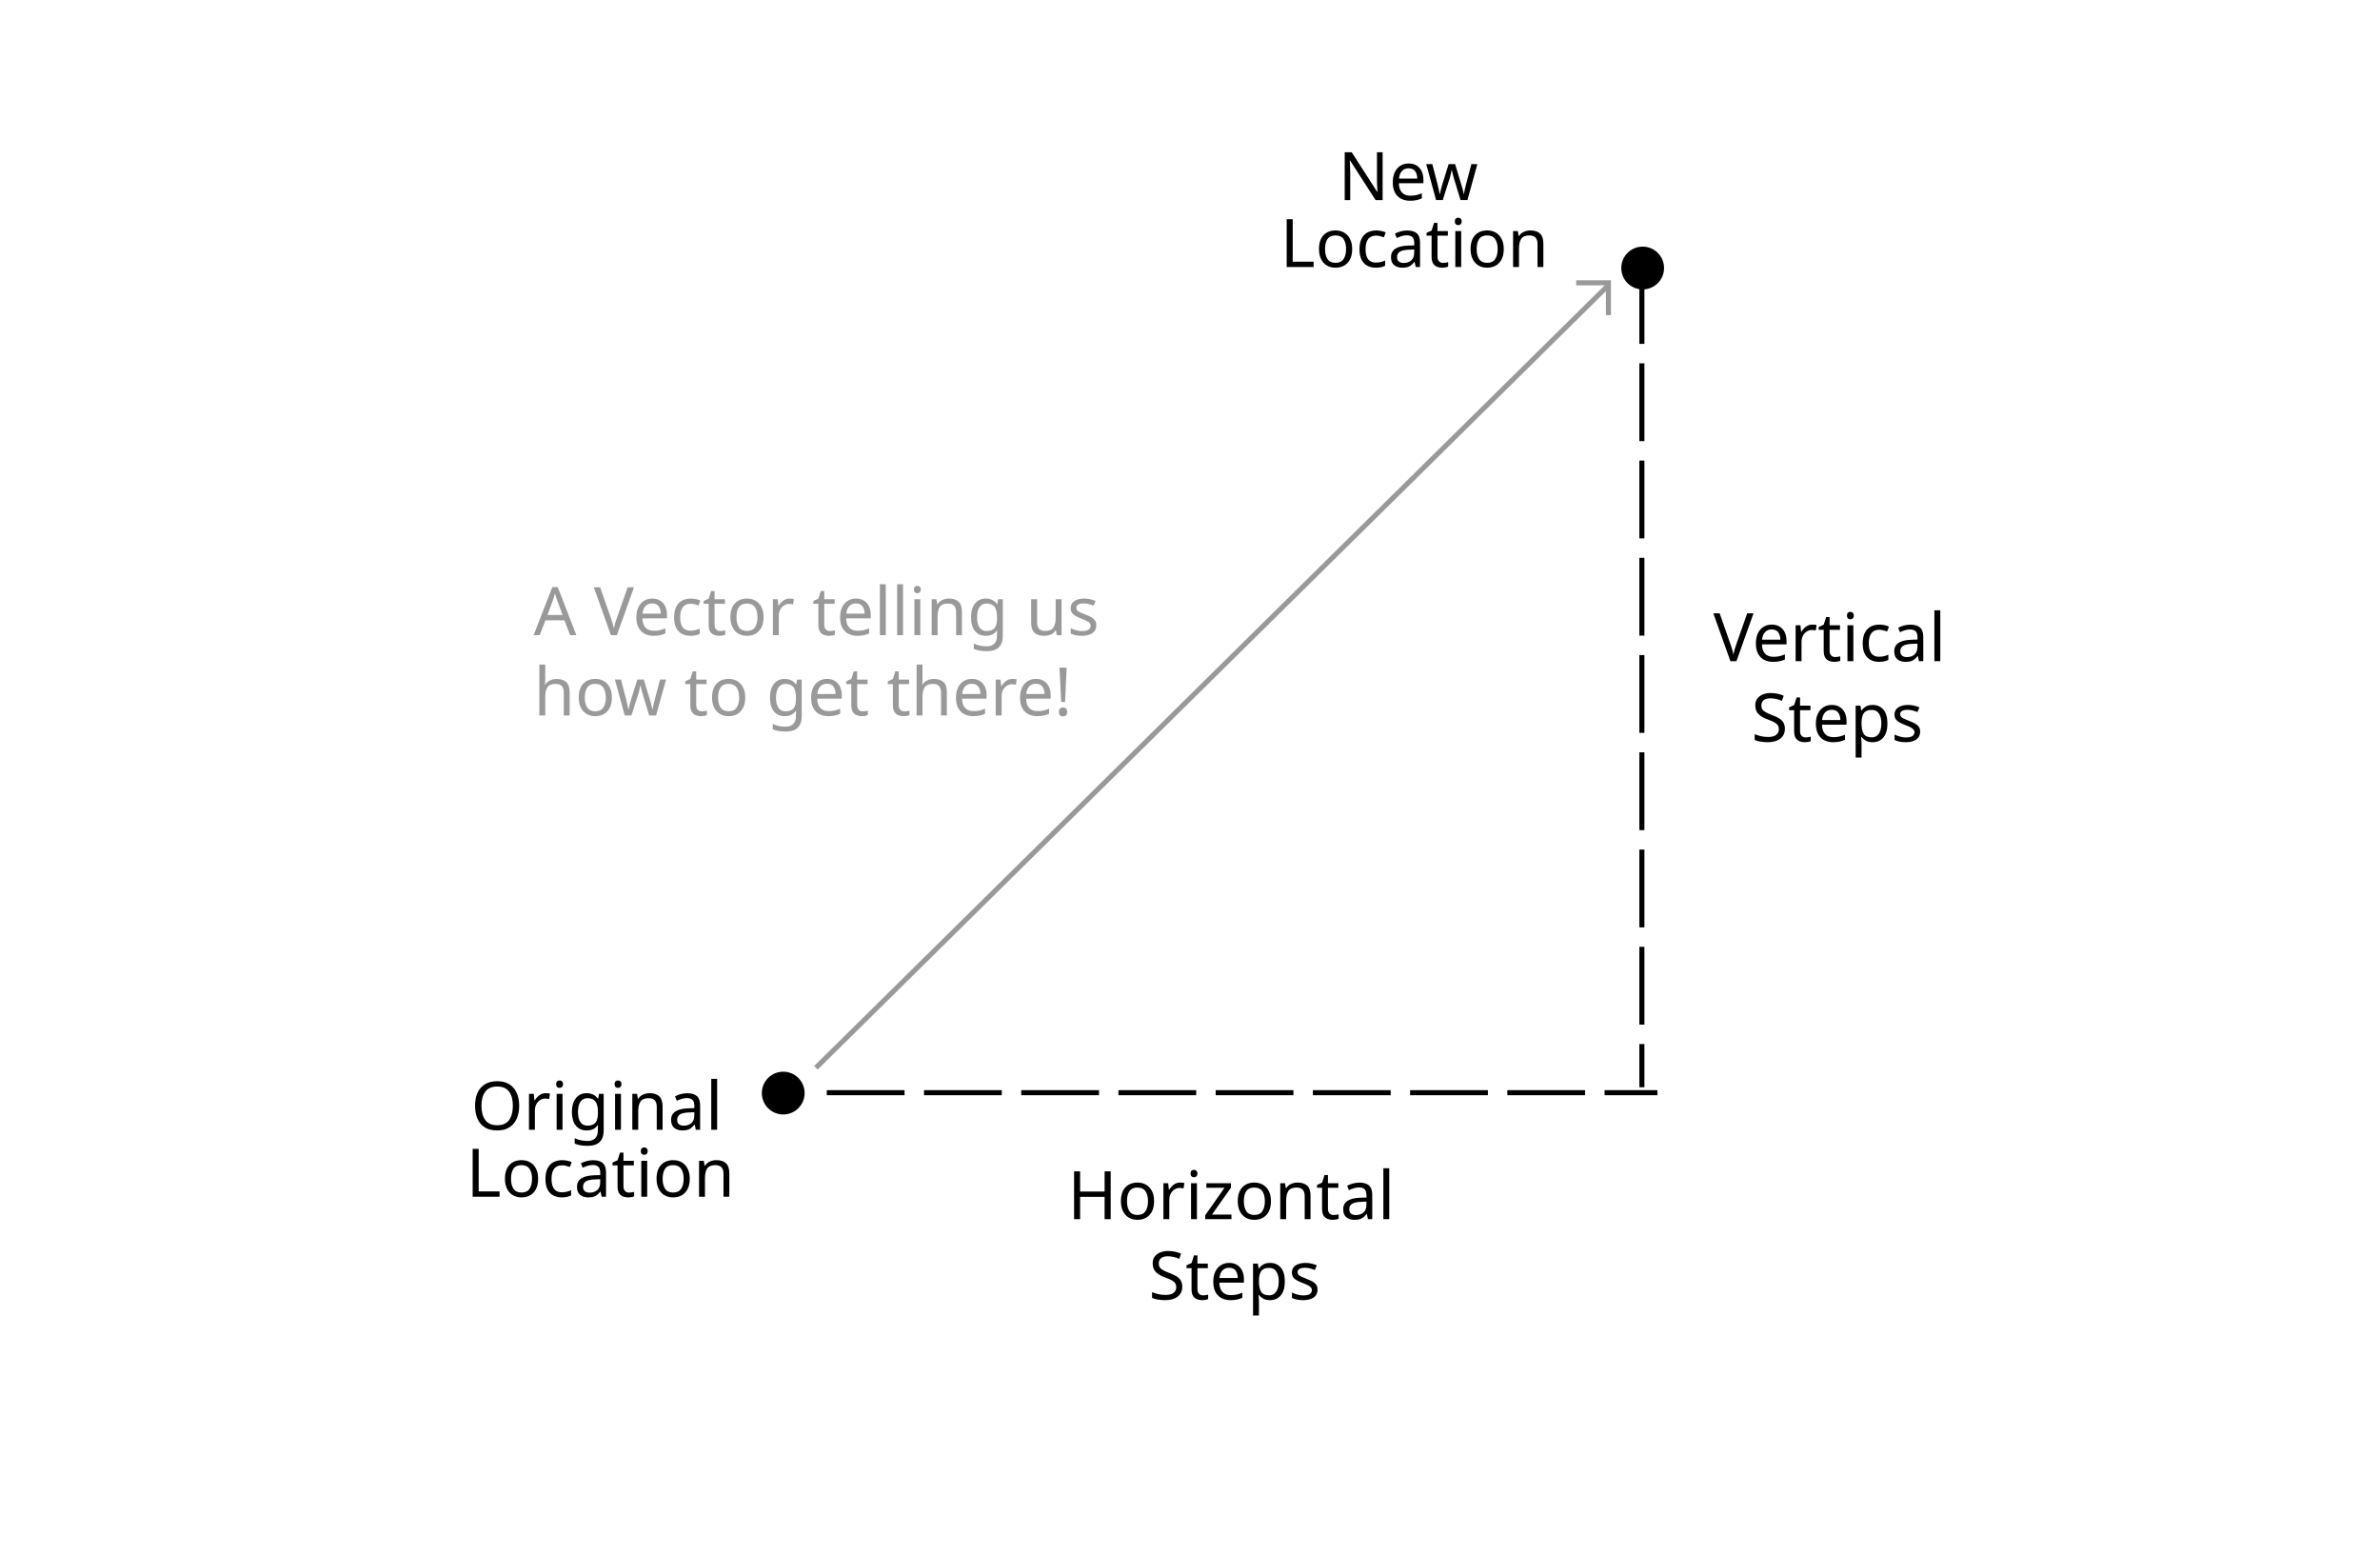
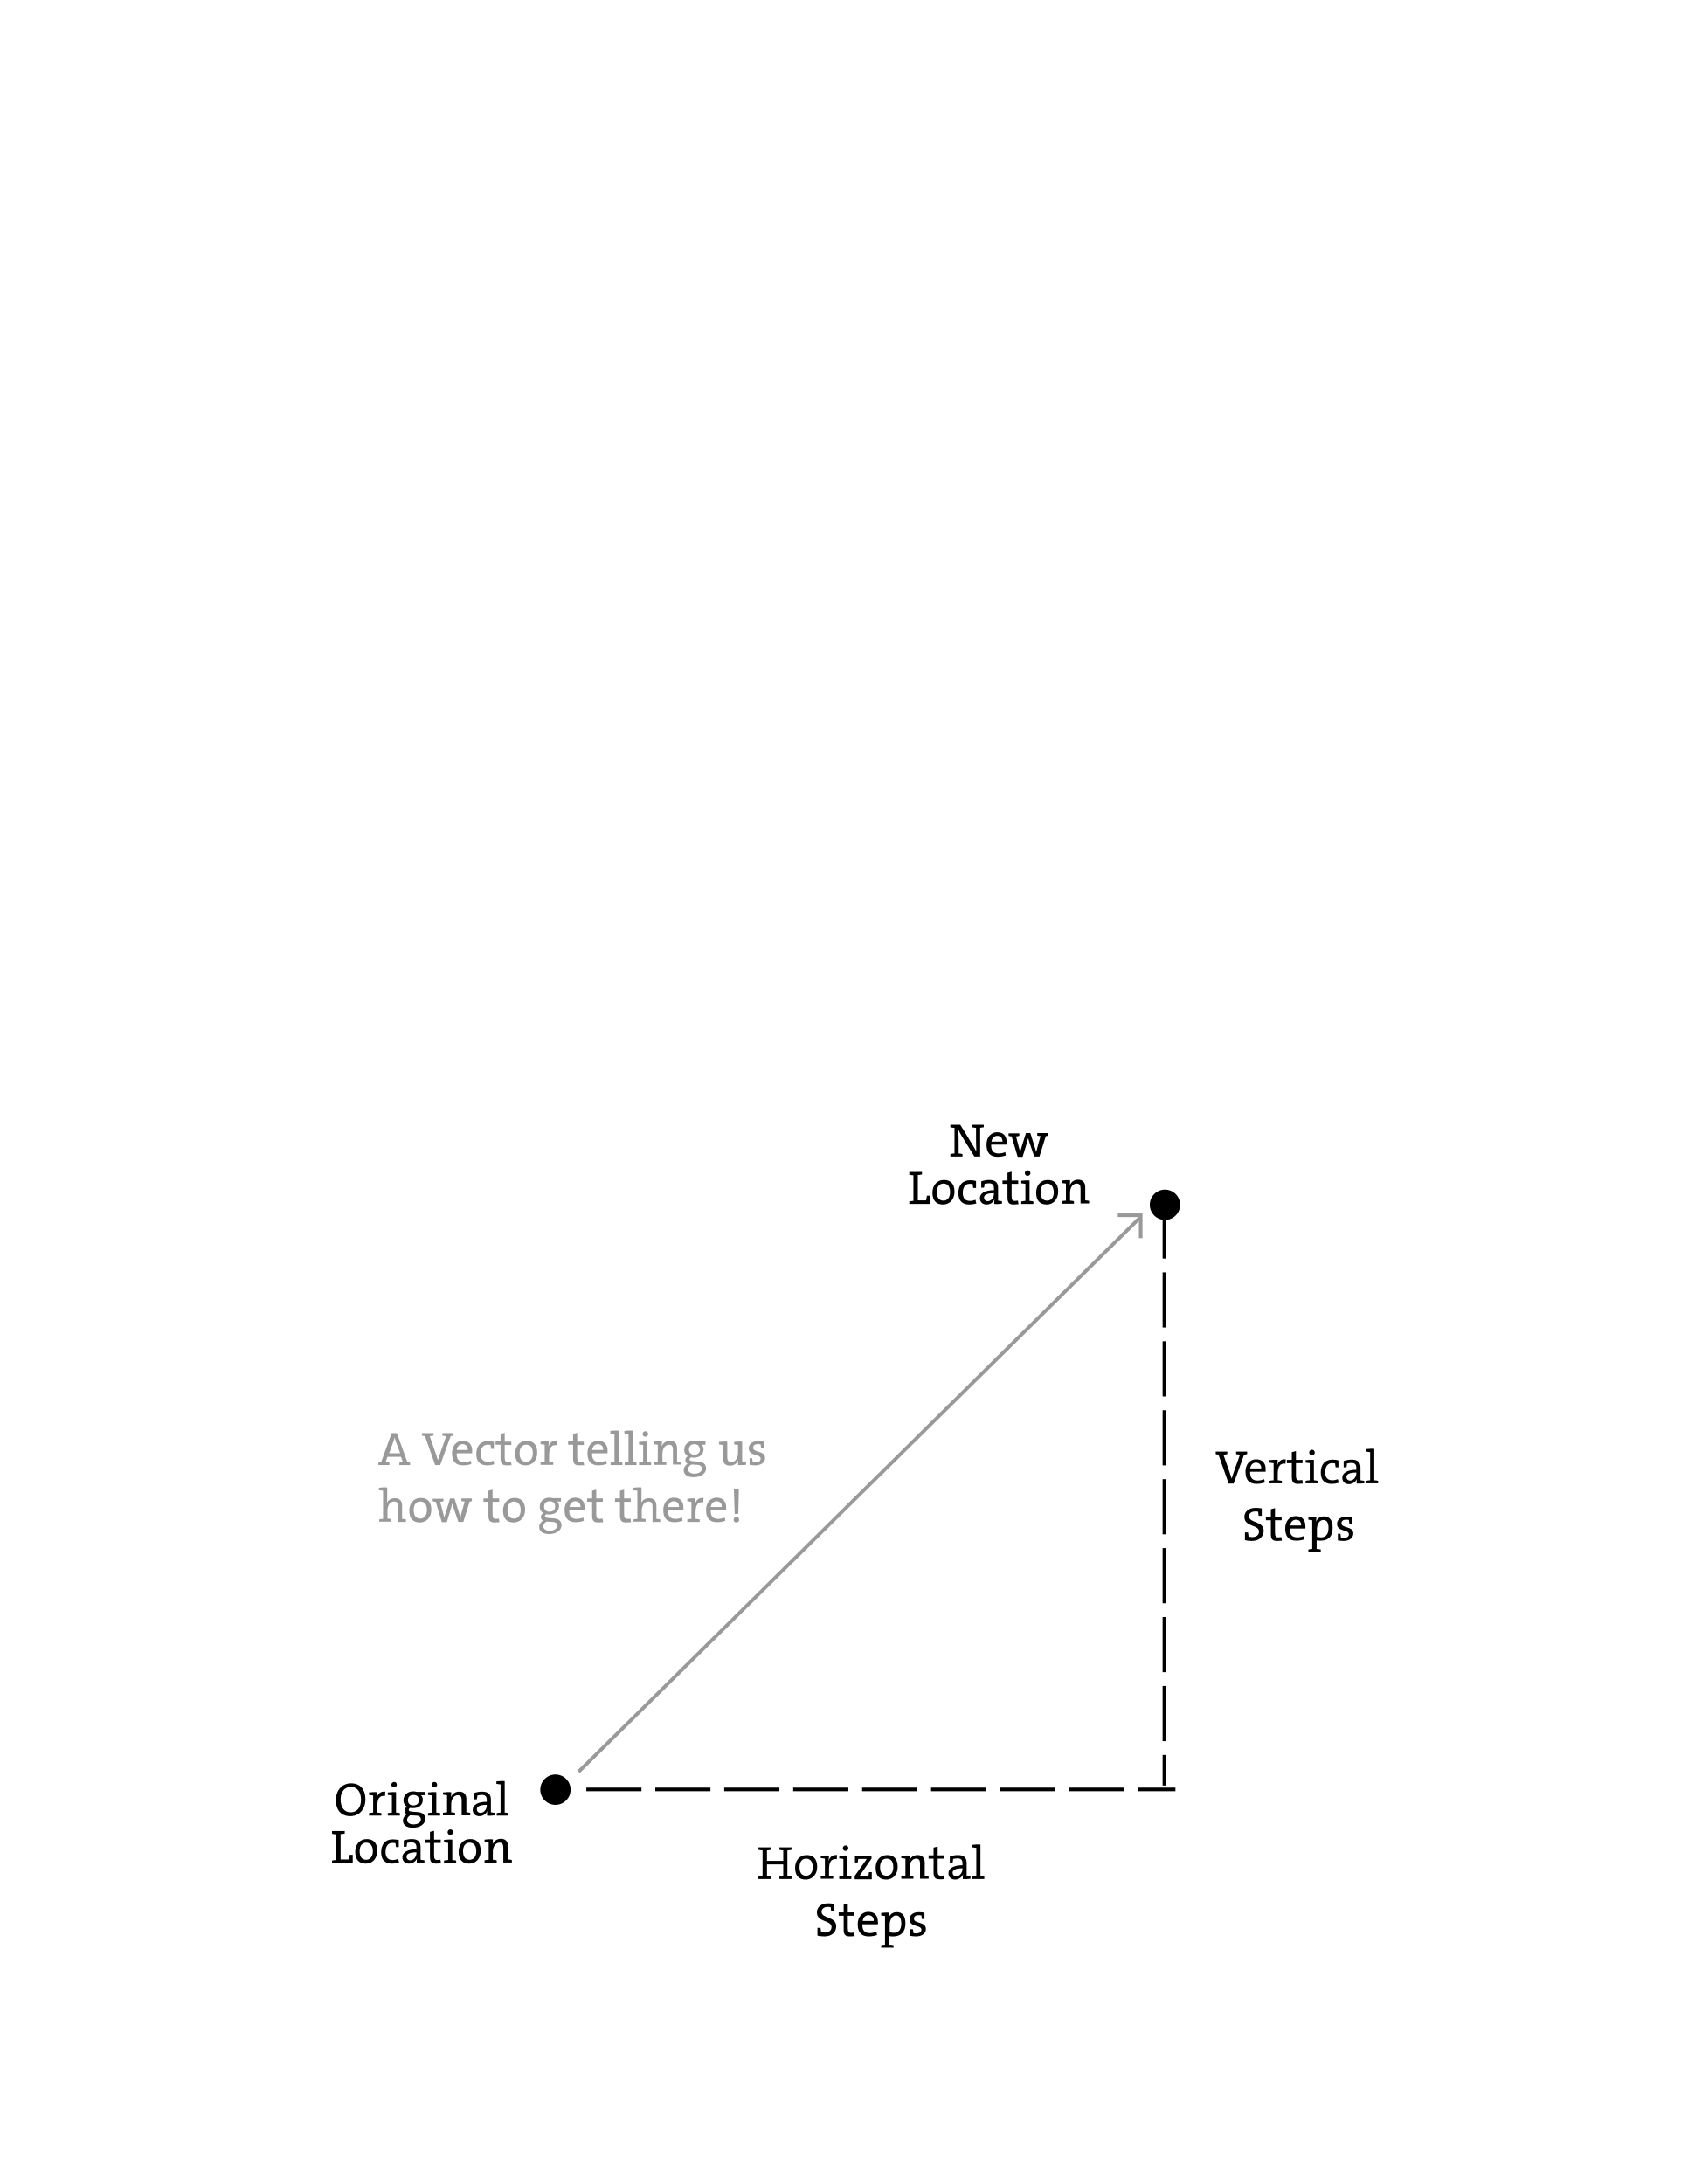
- <svg xmlns="http://www.w3.org/2000/svg" version="1.1" id="Layer_1" x="0px" y="0px" viewBox="0 172 612 400" enable-background="new 0 172 612 400" xml:space="preserve">
-   <circle cx="201.4" cy="453" r="5.5" />
-   <line fill="none" stroke="#999999" stroke-width="1.3" x1="209.8" y1="446.5" x2="413.3" y2="245.6" />
-   <text transform="matrix(1 0 0 1 344.1113 223.4336)" font-family="'ArialMT'" font-size="17.212">New</text>
-   <text transform="matrix(1 0 0 1 329.1934 240.646)" font-family="'ArialMT'" font-size="17.212">Location</text>
-   <text transform="matrix(1 0 0 1 121.1143 462.4336)" font-family="'ArialMT'" font-size="17.212">Original</text>
-   <text transform="matrix(1 0 0 1 119.8711 479.6465)" font-family="'ArialMT'" font-size="17.212">Location</text>
-   <text transform="matrix(1 0 0 1 137.2222 335.2783)" fill="#999999" font-family="'ArialMT'" font-size="17.212">A Vector telling us</text>
-   <text transform="matrix(1 0 0 1 137.2222 355.9336)" fill="#999999" font-family="'ArialMT'" font-size="17.212">how to get there!</text>
-   <line fill="none" stroke="#000000" stroke-width="1.3" stroke-dasharray="20,5" x1="212.6" y1="452.9" x2="426.2" y2="452.9" />
-   <line fill="none" stroke="#000000" stroke-width="1.3" stroke-dasharray="20,5" x1="422.2" y1="240.4" x2="422.2" y2="451.5" />
-   <circle cx="422.4" cy="240.9" r="5.5" />
-   <text transform="matrix(1 0 0 1 440.5742 341.9722)" font-family="'ArialMT'" font-size="17.212">Vertical</text>
-   <text transform="matrix(1 0 0 1 450.3272 362.627)" font-family="'ArialMT'" font-size="17.212">Steps</text>
-   <text transform="matrix(1 0 0 1 274.5254 485.4102)" font-family="'ArialMT'" font-size="17.212">Horizontal</text>
-   <text transform="matrix(1 0 0 1 295.3716 506.0645)" font-family="'ArialMT'" font-size="17.212">Steps</text>
-   <polyline fill="none" stroke="#999999" stroke-width="1.3" points="405.3,244.7 413.6,244.7 413.6,253 " />
+ <svg xmlns="http://www.w3.org/2000/svg" version="1.1" id="Layer_1" x="0px" y="0px" viewBox="0 0 612 792" enable-background="new 0 0 612 792" xml:space="preserve">
+   <circle cx="201.4" cy="649" r="5.5" />
+   <line fill="none" stroke="#999999" stroke-width="1.3" x1="209.8" y1="642.5" x2="413.3" y2="441.6" />
+   <g enable-background="new    ">
+     <path d="M355.4,409v10.4h-2.1l-4.5-7.3c-0.5-0.8-1-1.7-1.3-2.5c0.1,2,0.1,5,0.1,8.7c0.5,0,1,0.1,1.4,0.2v0.9h-4.4v-0.9   c0.4-0.1,1-0.2,1.5-0.2V409c-0.5,0-1-0.1-1.5-0.2v-0.9h3.6l4.4,7.2c0.5,0.8,1,1.7,1.4,2.5c-0.1-2-0.1-5-0.1-8.6   c-0.5,0-0.9-0.1-1.3-0.2v-0.9h4.1v0.9C356.3,408.8,355.8,408.9,355.4,409z" />
+     <path d="M365,415.1h-5.6c-0.1,2.2,0.8,3.2,2.7,3.2c0.8,0,1.7-0.2,2.4-0.5l0.2,1.2c-0.9,0.3-1.9,0.5-3,0.5c-2.6,0-4-1.4-4-4.4   c0-2.5,1.4-4.5,3.9-4.5c2.4,0,3.4,1.6,3.4,3.5C365.1,414.4,365,414.8,365,415.1z M361.6,411.9c-1.1,0-1.9,0.8-2.1,2.1h4   C363.5,412.7,362.8,411.9,361.6,411.9z" />
+     <path d="M379.2,412l-2.3,7.4H375l-1.7-5c-0.2-0.5-0.3-1.1-0.5-1.7h0c-0.2,0.8-0.4,1.4-0.6,2.2l-1.4,4.6H369l-2.2-7.4   c-0.4,0-0.8-0.1-1.1-0.2v-0.9h3.9v0.9c-0.4,0.1-0.8,0.2-1.2,0.2l1,3.8c0.2,0.7,0.4,1.4,0.5,1.9h0c0.2-0.7,0.4-1.4,0.6-2.1l1.5-4.8   h1.6l1.5,4.8c0.3,1,0.5,1.5,0.6,2.1h0c0.2-0.6,0.3-1.1,0.5-1.9l1.1-3.9c-0.4,0-0.8-0.1-1.2-0.2v-0.9h3.8v0.9   C379.9,411.9,379.5,412,379.2,412z" />
+   </g>
+   <g enable-background="new    ">
+     <path d="M329.7,436.6v-0.9c0.4-0.1,1-0.2,1.5-0.2v-9.3c-0.5,0-1-0.1-1.5-0.2V425h4.6v0.9c-0.4,0.1-1,0.2-1.5,0.2v9.2h3   c0.1-0.5,0.2-1.1,0.3-1.7h1.1v3H329.7z" />
+     <path d="M341.9,436.8c-2.3,0-3.8-1.3-3.8-4.3c0-2.6,1.6-4.6,4.2-4.6c2.2,0,3.8,1.2,3.8,4.3C346.1,434.8,344.5,436.8,341.9,436.8z    M342.1,429.2c-1.3,0-2.4,0.9-2.4,3.1c0,2,0.8,3.1,2.4,3.1c1.3,0,2.4-1,2.4-3.1C344.5,430.4,343.7,429.2,342.1,429.2z" />
+     <path d="M351.4,436.8c-2.1,0-3.9-1-3.9-4.1c0-2.8,1.4-4.7,4.3-4.7c0.7,0,1.5,0.1,2.1,0.3v2.5h-1c-0.1-0.5-0.2-1-0.2-1.4   c-0.3-0.1-0.7-0.1-1.2-0.1c-1.5,0-2.4,1.3-2.4,3.2c0,1.7,0.6,3,2.6,3c0.7,0,1.5-0.2,2-0.4l0.3,1.3   C353.4,436.6,352.4,436.8,351.4,436.8z" />
+     <path d="M360.5,436.6c0-0.6,0-1.2,0.1-1.7h0c-0.4,1.1-1.5,1.9-2.9,1.9s-2.4-0.9-2.4-2.3c0-1.8,1.9-2.9,5.1-2.9V431   c0-1.2-0.4-1.9-1.8-1.9c-0.5,0-1.1,0.1-1.6,0.2c0,0.4-0.1,0.9-0.2,1.4h-1v-2.3c0.9-0.3,1.9-0.5,2.9-0.5c2.5,0,3.2,1.2,3.2,2.9v4.6   c0.4,0.1,1,0.1,1.4,0.2v0.9C362.6,436.6,361.4,436.7,360.5,436.6z M360.4,432.7c-2.7,0-3.6,0.7-3.6,1.6c0,0.7,0.5,1.3,1.3,1.3   c1.4,0,2.3-1.4,2.3-2.7V432.7z" />
+     <path d="M367.6,436.8c-1.8,0-2.3-0.7-2.3-2.6v-4.9h-1.8v-1.2h1.8v-2.8l1.5-0.4v3.2h2.4v1.2h-2.4v4.4c0,1.4,0.3,1.8,1.2,1.8   c0.4,0,0.8-0.1,1.1-0.1l0.2,1.3C368.8,436.7,368.1,436.8,367.6,436.8z" />
+     <path d="M370.3,436.6v-0.9c0.4-0.1,1-0.2,1.5-0.2v-6.2c-0.4-0.1-1-0.1-1.5-0.2v-0.9c0.9-0.1,2-0.2,3-0.1v7.4c0.5,0,1,0.1,1.4,0.2   v0.9H370.3z M372.6,426.4c-0.6,0-1-0.4-1-1c0-0.6,0.5-1,1-1c0.6,0,1,0.4,1,1C373.7,425.9,373.2,426.4,372.6,426.4z" />
+     <path d="M379.5,436.8c-2.3,0-3.8-1.3-3.8-4.3c0-2.6,1.6-4.6,4.2-4.6c2.2,0,3.8,1.2,3.8,4.3C383.6,434.8,382.1,436.8,379.5,436.8z    M379.7,429.2c-1.3,0-2.4,0.9-2.4,3.1c0,2,0.8,3.1,2.4,3.1c1.3,0,2.4-1,2.4-3.1C382,430.4,381.2,429.2,379.7,429.2z" />
+     <path d="M391.8,436.6v-5.5c0-1.2-0.3-1.9-1.4-1.9c-1.4,0-2.4,1.4-2.4,3.3v2.9c0.5,0,1,0.1,1.4,0.2v0.9h-4.4v-0.9   c0.4-0.1,1-0.2,1.5-0.2v-6.2c-0.4-0.1-1-0.1-1.5-0.2v-0.9c0.9-0.1,2-0.2,3-0.1c0,0.5,0,1.3-0.1,1.8h0c0.5-1.2,1.6-2,3-2   c1.9,0,2.6,1.2,2.6,2.7v4.8c0.5,0,1,0.1,1.4,0.2v0.9H391.8z" />
+   </g>
+   <g enable-background="new    ">
+     <path d="M127,658.6c-3.4,0-5.2-2.3-5.2-5.8c0-3.9,2.5-6.1,5.5-6.1c3.4,0,5.2,2.3,5.2,5.8C132.5,656.4,130,658.6,127,658.6z    M127.2,648c-2.1,0-3.7,1.6-3.7,4.5c0,2.8,1.2,4.7,3.7,4.7c2.1,0,3.7-1.6,3.7-4.5C130.9,649.9,129.6,648,127.2,648z" />
+     <path d="M139.6,651.3c-2-0.3-2.8,1-2.8,3.7v2.3c0.5,0,1,0.1,1.5,0.2v0.9h-4.5v-0.9c0.4-0.1,1-0.2,1.5-0.2v-6.2   c-0.4-0.1-1-0.1-1.5-0.2V650c0.9-0.1,2-0.2,3-0.1c0,0.5-0.1,1.3-0.2,2h0c0.4-1.2,1.2-2.4,3.1-2.2L139.6,651.3z" />
+     <path d="M140.6,658.4v-0.9c0.4-0.1,1-0.2,1.5-0.2v-6.2c-0.4-0.1-1-0.1-1.5-0.2V650c0.9-0.1,2-0.2,3-0.1v7.4c0.5,0,1,0.1,1.4,0.2   v0.9H140.6z M142.9,648.2c-0.6,0-1-0.4-1-1c0-0.6,0.5-1,1-1c0.6,0,1,0.4,1,1C143.9,647.7,143.4,648.2,142.9,648.2z" />
+     <path d="M149.7,662.8c-2.2,0-3.6-0.9-3.6-2.6c0-1,0.7-1.8,1.4-2.3c-0.5-0.2-0.8-0.7-0.8-1.3c0-0.6,0.4-1.2,0.9-1.4   c-0.8-0.5-1.3-1.2-1.3-2.4c0-1.7,1.3-3.2,3.6-3.2c0.5,0,0.8,0.1,1.2,0.2h2.9v1.2h-1.4c0.4,0.3,0.7,0.9,0.7,1.6   c0,1.8-1.2,3.1-3.6,3.1c-0.3,0-0.6,0-0.9-0.1c-0.4,0.2-0.6,0.4-0.6,0.7c0,0.5,0.4,0.6,1.5,0.7l1.6,0.1c1.8,0.1,2.9,0.9,2.9,2.5   C154.2,661.4,152.4,662.8,149.7,662.8z M150.9,658.4l-1.7-0.1c-0.2,0-0.4,0-0.5,0c-0.7,0.5-1.1,1-1.1,1.7c0,1,1,1.6,2.3,1.6   c1.7,0,2.7-0.8,2.7-1.8C152.6,659,152.1,658.4,150.9,658.4z M149.9,650.9c-1.3,0-2,0.8-2,1.9c0,1.2,0.7,1.9,2,1.9   c1.2,0,2-0.7,2-1.9C151.9,651.6,151.2,650.9,149.9,650.9z" />
+     <path d="M155.2,658.4v-0.9c0.4-0.1,1-0.2,1.5-0.2v-6.2c-0.4-0.1-1-0.1-1.5-0.2V650c0.9-0.1,2-0.2,3-0.1v7.4c0.5,0,1,0.1,1.4,0.2   v0.9H155.2z M157.5,648.2c-0.6,0-1-0.4-1-1c0-0.6,0.5-1,1-1c0.6,0,1,0.4,1,1C158.5,647.7,158.1,648.2,157.5,648.2z" />
+     <path d="M167.4,658.4v-5.5c0-1.2-0.3-1.9-1.4-1.9c-1.4,0-2.4,1.4-2.4,3.3v2.9c0.5,0,1,0.1,1.4,0.2v0.9h-4.4v-0.9   c0.4-0.1,1-0.2,1.5-0.2v-6.2c-0.4-0.1-1-0.1-1.5-0.2V650c0.9-0.1,2-0.2,3-0.1c0,0.5,0,1.3-0.1,1.8h0c0.5-1.2,1.6-2,3-2   c1.9,0,2.6,1.2,2.6,2.7v4.8c0.5,0,1,0.1,1.4,0.2v0.9H167.4z" />
+     <path d="M176.6,658.4c0-0.6,0-1.2,0.1-1.7h0c-0.4,1-1.5,1.9-2.9,1.9c-1.4,0-2.4-0.9-2.4-2.3c0-1.8,1.9-2.9,5.1-2.9v-0.6   c0-1.2-0.4-1.9-1.8-1.9c-0.5,0-1.1,0.1-1.6,0.2c0,0.4-0.1,0.9-0.2,1.4h-1v-2.3c0.9-0.3,1.9-0.5,2.9-0.5c2.5,0,3.2,1.2,3.2,2.9v4.6   c0.4,0.1,1,0.1,1.4,0.2v0.9C178.7,658.4,177.5,658.5,176.6,658.4z M176.5,654.5c-2.7,0-3.6,0.7-3.6,1.6c0,0.7,0.5,1.3,1.3,1.3   c1.4,0,2.3-1.4,2.3-2.7V654.5z" />
+     <path d="M180.1,658.4v-0.9c0.4-0.1,0.9-0.2,1.4-0.2v-10.2c-0.4-0.1-1-0.1-1.5-0.2V646c0.9-0.1,2-0.2,3-0.1v11.4   c0.5,0,1,0.1,1.4,0.2v0.9H180.1z" />
+   </g>
+   <g enable-background="new    ">
+     <path d="M120.4,675.6v-0.9c0.4-0.1,1-0.2,1.5-0.2v-9.3c-0.5,0-1-0.1-1.5-0.2V664h4.6v0.9c-0.4,0.1-1,0.2-1.5,0.2v9.2h3   c0.1-0.5,0.2-1.1,0.3-1.7h1.1v3H120.4z" />
+     <path d="M132.6,675.8c-2.3,0-3.8-1.3-3.8-4.3c0-2.6,1.6-4.6,4.2-4.6c2.2,0,3.8,1.2,3.8,4.3C136.8,673.8,135.2,675.8,132.6,675.8z    M132.8,668.2c-1.3,0-2.4,0.9-2.4,3.1c0,2,0.8,3.1,2.4,3.1c1.3,0,2.4-1,2.4-3.1C135.2,669.4,134.3,668.2,132.8,668.2z" />
+     <path d="M142.1,675.8c-2.1,0-3.9-1-3.9-4.1c0-2.8,1.4-4.7,4.3-4.7c0.7,0,1.5,0.1,2.1,0.3v2.5h-1c-0.1-0.5-0.2-1-0.2-1.4   c-0.3-0.1-0.7-0.1-1.2-0.1c-1.5,0-2.4,1.3-2.4,3.2c0,1.7,0.6,3,2.6,3c0.7,0,1.5-0.2,2-0.4l0.3,1.3   C144,675.6,143.1,675.8,142.1,675.8z" />
+     <path d="M151.1,675.6c0-0.6,0-1.2,0.1-1.7h0c-0.4,1-1.5,1.9-2.9,1.9c-1.4,0-2.4-0.9-2.4-2.3c0-1.8,1.9-2.9,5.1-2.9V670   c0-1.2-0.4-1.9-1.8-1.9c-0.5,0-1.1,0.1-1.6,0.2c0,0.4-0.1,0.9-0.2,1.4h-1v-2.3c0.9-0.3,1.9-0.5,2.9-0.5c2.5,0,3.2,1.2,3.2,2.9v4.6   c0.4,0.1,1,0.1,1.4,0.2v0.9C153.2,675.6,152.1,675.7,151.1,675.6z M151,671.7c-2.7,0-3.6,0.7-3.6,1.6c0,0.7,0.5,1.3,1.3,1.3   c1.4,0,2.3-1.4,2.3-2.7V671.7z" />
+     <path d="M158.2,675.8c-1.8,0-2.3-0.7-2.3-2.6v-4.9h-1.8v-1.2h1.8v-2.8l1.5-0.4v3.2h2.4v1.2h-2.4v4.4c0,1.4,0.3,1.8,1.2,1.8   c0.4,0,0.8-0.1,1.1-0.1l0.2,1.3C159.5,675.7,158.8,675.8,158.2,675.8z" />
+     <path d="M161,675.6v-0.9c0.4-0.1,1-0.2,1.5-0.2v-6.2c-0.4-0.1-1-0.1-1.5-0.2v-0.9c0.9-0.1,2-0.2,3-0.1v7.4c0.5,0,1,0.1,1.4,0.2v0.9   H161z M163.3,665.4c-0.6,0-1-0.4-1-1c0-0.6,0.5-1,1-1c0.6,0,1,0.4,1,1C164.3,664.9,163.9,665.4,163.3,665.4z" />
+     <path d="M170.1,675.8c-2.3,0-3.8-1.3-3.8-4.3c0-2.6,1.6-4.6,4.2-4.6c2.2,0,3.8,1.2,3.8,4.3C174.3,673.8,172.7,675.8,170.1,675.8z    M170.3,668.2c-1.3,0-2.4,0.9-2.4,3.1c0,2,0.8,3.1,2.4,3.1c1.3,0,2.4-1,2.4-3.1C172.7,669.4,171.9,668.2,170.3,668.2z" />
+     <path d="M182.5,675.6v-5.5c0-1.2-0.3-1.9-1.4-1.9c-1.4,0-2.4,1.4-2.4,3.3v2.9c0.5,0,1,0.1,1.4,0.2v0.9h-4.4v-0.9   c0.4-0.1,1-0.2,1.5-0.2v-6.2c-0.4-0.1-1-0.1-1.5-0.2v-0.9c0.9-0.1,2-0.2,3-0.1c0,0.5,0,1.3-0.1,1.8h0c0.5-1.2,1.6-2,3-2   c1.9,0,2.6,1.2,2.6,2.7v4.8c0.5,0,1,0.1,1.4,0.2v0.9H182.5z" />
+   </g>
+   <g enable-background="new    ">
+     <path fill="#999999" d="M144.8,531.3v-0.9c0.4-0.1,0.9-0.2,1.3-0.2l-0.7-1.9h-4.9l-0.7,1.9c0.4,0,0.9,0.1,1.4,0.2v0.9h-4v-0.9   c0.3-0.1,0.7-0.2,1-0.2l3.8-10.5h1.9l3.8,10.5c0.3,0,0.7,0.1,1,0.2v0.9H144.8z M143.6,522.9c-0.2-0.6-0.4-1.1-0.5-1.7h0   c-0.1,0.6-0.3,1.1-0.5,1.7l-1.5,4.1h4L143.6,522.9z" />
+     <path fill="#999999" d="M163.4,520.8l-3.8,10.5h-1.8l-3.7-10.5c-0.3,0-0.8-0.1-1.1-0.2v-0.9h4.2v0.9c-0.4,0.1-0.9,0.2-1.4,0.2   l2.2,6.3c0.2,0.7,0.5,1.6,0.8,2.4h0c0.2-0.8,0.5-1.6,0.8-2.5l2.2-6.2c-0.5,0-0.9-0.1-1.4-0.2v-0.9h4v0.9   C164.1,520.7,163.7,520.8,163.4,520.8z" />
+     <path fill="#999999" d="M171.2,527h-5.6c-0.1,2.2,0.8,3.2,2.7,3.2c0.8,0,1.7-0.2,2.4-0.5l0.2,1.2c-0.9,0.3-1.9,0.5-3,0.5   c-2.6,0-4-1.4-4-4.4c0-2.5,1.4-4.5,3.9-4.5c2.4,0,3.4,1.6,3.4,3.5C171.2,526.3,171.2,526.6,171.2,527z M167.7,523.7   c-1.1,0-1.9,0.8-2.1,2.1h4C169.7,524.6,168.9,523.7,167.7,523.7z" />
+     <path fill="#999999" d="M176.6,531.4c-2.1,0-3.9-1-3.9-4.1c0-2.8,1.4-4.7,4.3-4.7c0.7,0,1.5,0.1,2.1,0.3v2.5h-1   c-0.1-0.5-0.2-1-0.2-1.4c-0.3-0.1-0.7-0.1-1.2-0.1c-1.5,0-2.4,1.3-2.4,3.2c0,1.7,0.6,3,2.6,3c0.7,0,1.5-0.2,2-0.4l0.3,1.3   C178.6,531.2,177.6,531.4,176.6,531.4z" />
+     <path fill="#999999" d="M183.8,531.4c-1.8,0-2.3-0.7-2.3-2.6v-4.9h-1.8v-1.2h1.8V520l1.5-0.4v3.2h2.4v1.2H183v4.4   c0,1.4,0.3,1.8,1.2,1.8c0.4,0,0.8-0.1,1.1-0.1l0.2,1.3C185,531.3,184.3,531.4,183.8,531.4z" />
+     <path fill="#999999" d="M190.6,531.4c-2.3,0-3.8-1.3-3.8-4.3c0-2.6,1.6-4.6,4.2-4.6c2.2,0,3.8,1.2,3.8,4.3   C194.8,529.4,193.2,531.4,190.6,531.4z M190.8,523.9c-1.3,0-2.4,0.9-2.4,3.1c0,2,0.8,3.1,2.4,3.1c1.3,0,2.4-1,2.4-3.1   C193.2,525,192.4,523.9,190.8,523.9z" />
+     <path fill="#999999" d="M201.9,524.1c-2-0.3-2.8,1-2.8,3.7v2.3c0.5,0,1.1,0.1,1.5,0.2v0.9H196v-0.9c0.4-0.1,1-0.2,1.5-0.2v-6.2   c-0.4-0.1-1-0.1-1.5-0.2v-0.9c0.9-0.1,2-0.2,3-0.1c0,0.5-0.1,1.3-0.2,2h0c0.4-1.2,1.2-2.4,3.1-2.2L201.9,524.1z" />
+     <path fill="#999999" d="M210.1,531.4c-1.8,0-2.3-0.7-2.3-2.6v-4.9H206v-1.2h1.8V520l1.5-0.4v3.2h2.4v1.2h-2.4v4.4   c0,1.4,0.3,1.8,1.2,1.8c0.4,0,0.8-0.1,1.1-0.1l0.2,1.3C211.3,531.3,210.6,531.4,210.1,531.4z" />
+     <path fill="#999999" d="M220.3,527h-5.6c-0.1,2.2,0.8,3.2,2.7,3.2c0.8,0,1.7-0.2,2.4-0.5l0.2,1.2c-0.9,0.3-1.9,0.5-3,0.5   c-2.6,0-4-1.4-4-4.4c0-2.5,1.4-4.5,3.9-4.5c2.4,0,3.4,1.6,3.4,3.5C220.3,526.3,220.3,526.6,220.3,527z M216.8,523.7   c-1.1,0-1.9,0.8-2.1,2.1h4C218.8,524.6,218,523.7,216.8,523.7z" />
+     <path fill="#999999" d="M221.4,531.3v-0.9c0.4-0.1,0.9-0.2,1.4-0.2v-10.2c-0.4-0.1-1-0.1-1.5-0.2v-0.9c0.9-0.1,2-0.2,3-0.1v11.4   c0.5,0,1,0.1,1.4,0.2v0.9H221.4z" />
+     <path fill="#999999" d="M226.5,531.3v-0.9c0.4-0.1,0.9-0.2,1.4-0.2v-10.2c-0.4-0.1-1-0.1-1.5-0.2v-0.9c0.9-0.1,2-0.2,3-0.1v11.4   c0.5,0,1,0.1,1.4,0.2v0.9H226.5z" />
+     <path fill="#999999" d="M231.7,531.3v-0.9c0.4-0.1,1-0.2,1.5-0.2v-6.2c-0.4-0.1-1-0.1-1.5-0.2v-0.9c0.9-0.1,2-0.2,3-0.1v7.4   c0.5,0,1,0.1,1.4,0.2v0.9H231.7z M234,521c-0.6,0-1-0.4-1-1c0-0.6,0.5-1,1-1c0.6,0,1,0.4,1,1C235,520.6,234.6,521,234,521z" />
+     <path fill="#999999" d="M244,531.3v-5.5c0-1.2-0.3-1.9-1.4-1.9c-1.4,0-2.4,1.4-2.4,3.3v2.9c0.5,0,1,0.1,1.4,0.2v0.9H237v-0.9   c0.4-0.1,1-0.2,1.5-0.2v-6.2c-0.4-0.1-1-0.1-1.5-0.2v-0.9c0.9-0.1,2-0.2,3-0.1c0,0.5,0,1.3-0.1,1.8h0c0.5-1.2,1.6-2,3-2   c1.9,0,2.6,1.2,2.6,2.7v4.8c0.5,0,1,0.1,1.4,0.2v0.9H244z" />
+     <path fill="#999999" d="M251.5,535.7c-2.2,0-3.6-0.9-3.6-2.6c0-1,0.7-1.8,1.4-2.3c-0.5-0.2-0.8-0.7-0.8-1.3c0-0.6,0.4-1.2,0.9-1.4   c-0.8-0.5-1.3-1.2-1.3-2.4c0-1.7,1.3-3.2,3.6-3.2c0.5,0,0.8,0.1,1.2,0.2h2.9v1.2h-1.4c0.4,0.3,0.7,0.9,0.7,1.6   c0,1.8-1.2,3.1-3.6,3.1c-0.3,0-0.6,0-0.9-0.1c-0.4,0.2-0.6,0.4-0.6,0.7c0,0.5,0.4,0.6,1.5,0.7l1.6,0.1c1.8,0.1,2.9,0.9,2.9,2.5   C256.1,534.2,254.2,535.7,251.5,535.7z M252.8,531.2l-1.7-0.1c-0.2,0-0.4,0-0.5,0c-0.7,0.5-1.1,1-1.1,1.7c0,1,1,1.6,2.3,1.6   c1.7,0,2.7-0.8,2.7-1.8C254.5,531.8,254,531.3,252.8,531.2z M251.8,523.7c-1.3,0-2,0.8-2,1.9c0,1.2,0.7,1.9,2,1.9   c1.2,0,2-0.7,2-1.9C253.7,524.5,253,523.7,251.8,523.7z" />
+     <path fill="#999999" d="M267.6,531.3c0-0.5,0-1.3,0.1-1.8h0c-0.5,1.2-1.5,2-3,2c-2,0-2.6-1.2-2.6-2.7v-4.8c-0.4-0.1-1-0.1-1.4-0.2   v-0.9c0.8-0.1,2-0.2,3-0.1v5.5c0,1.2,0.3,1.9,1.5,1.9c1.4,0,2.4-1.4,2.4-3.3v-2.9c-0.4-0.1-0.9-0.1-1.4-0.2v-0.9   c0.8-0.1,2-0.2,2.9-0.1v7.3c0.4,0.1,1,0.1,1.4,0.2v0.9C269.7,531.3,268.5,531.3,267.6,531.3z" />
+     <path fill="#999999" d="M273.8,531.4c-0.7,0-1.4-0.1-2-0.2v-2.4h0.9c0.1,0.4,0.2,0.9,0.2,1.4c0.3,0.1,0.7,0.1,1,0.1   c1.2,0,1.9-0.5,1.9-1.3c0-1.9-4.3-0.8-4.3-3.8c0-1.5,1.2-2.6,3.4-2.6c0.6,0,1.3,0.1,2,0.2v2.3h-0.9c-0.1-0.4-0.2-0.9-0.2-1.3   c-0.3-0.1-0.6-0.1-1-0.1c-1.2,0-1.7,0.5-1.7,1.3c0,1.9,4.3,0.9,4.3,3.7C277.5,530.2,276.1,531.4,273.8,531.4z" />
+   </g>
+   <g enable-background="new    ">
+     <path fill="#999999" d="M144.4,551.9v-5.5c0-1.2-0.3-1.9-1.5-1.9c-1.4,0-2.4,1.4-2.4,3.3v2.9c0.5,0,1,0.1,1.4,0.2v0.9h-4.4V551   c0.4-0.1,0.9-0.2,1.4-0.2v-10.2c-0.4-0.1-1-0.1-1.5-0.2v-0.9c0.9-0.1,2-0.2,3-0.1v4.1c0,0.6,0,1.2-0.2,1.7l0,0   c0.5-1.2,1.5-1.9,3-1.9c1.9,0,2.6,1.2,2.6,2.7v4.8c0.5,0,1,0.1,1.4,0.2v0.9H144.4z" />
+     <path fill="#999999" d="M152.2,552.1c-2.3,0-3.8-1.3-3.8-4.3c0-2.6,1.6-4.6,4.2-4.6c2.2,0,3.8,1.2,3.8,4.3   C156.4,550.1,154.8,552.1,152.2,552.1z M152.4,544.5c-1.3,0-2.4,0.9-2.4,3.1c0,2,0.8,3.1,2.4,3.1c1.3,0,2.4-1,2.4-3.1   C154.8,545.7,154,544.5,152.4,544.5z" />
+     <path fill="#999999" d="M170.3,544.5l-2.3,7.4h-1.8l-1.7-5c-0.2-0.5-0.3-1.1-0.5-1.7h0c-0.2,0.8-0.4,1.4-0.6,2.2l-1.4,4.6h-1.8   l-2.2-7.4c-0.4,0-0.8-0.1-1.1-0.2v-0.9h3.9v0.9c-0.4,0.1-0.8,0.2-1.2,0.2l1,3.8c0.2,0.7,0.4,1.4,0.5,1.9h0c0.2-0.7,0.4-1.4,0.6-2.1   l1.5-4.8h1.6l1.5,4.8c0.3,1,0.5,1.5,0.6,2.1h0c0.2-0.6,0.3-1.1,0.5-1.9l1.1-3.9c-0.4,0-0.8-0.1-1.2-0.2v-0.9h3.8v0.9   C171.1,544.4,170.7,544.5,170.3,544.5z" />
+     <path fill="#999999" d="M179.4,552.1c-1.8,0-2.3-0.7-2.3-2.6v-4.9h-1.8v-1.2h1.8v-2.8l1.5-0.4v3.2h2.4v1.2h-2.4v4.4   c0,1.4,0.3,1.8,1.2,1.8c0.4,0,0.8-0.1,1.1-0.1l0.2,1.3C180.6,552,179.9,552.1,179.4,552.1z" />
+     <path fill="#999999" d="M186.2,552.1c-2.3,0-3.8-1.3-3.8-4.3c0-2.6,1.6-4.6,4.2-4.6c2.2,0,3.8,1.2,3.8,4.3   C190.4,550.1,188.8,552.1,186.2,552.1z M186.4,544.5c-1.3,0-2.4,0.9-2.4,3.1c0,2,0.8,3.1,2.4,3.1c1.3,0,2.4-1,2.4-3.1   C188.8,545.7,187.9,544.5,186.4,544.5z" />
+     <path fill="#999999" d="M199.1,556.3c-2.2,0-3.6-0.9-3.6-2.6c0-1,0.7-1.8,1.4-2.3c-0.5-0.2-0.8-0.7-0.8-1.3c0-0.6,0.4-1.2,0.9-1.4   c-0.8-0.5-1.3-1.2-1.3-2.4c0-1.7,1.3-3.2,3.6-3.2c0.5,0,0.8,0.1,1.2,0.2h2.9v1.2h-1.4c0.4,0.3,0.7,0.9,0.7,1.6   c0,1.8-1.2,3.1-3.6,3.1c-0.3,0-0.6,0-0.9-0.1c-0.4,0.2-0.6,0.4-0.6,0.7c0,0.5,0.4,0.6,1.5,0.7l1.6,0.1c1.8,0.1,2.9,0.9,2.9,2.5   C203.6,554.9,201.8,556.3,199.1,556.3z M200.3,551.9l-1.7-0.1c-0.2,0-0.4,0-0.5,0c-0.7,0.5-1.1,1-1.1,1.7c0,1,1,1.6,2.3,1.6   c1.7,0,2.7-0.8,2.7-1.8C202.1,552.5,201.5,551.9,200.3,551.9z M199.3,544.4c-1.3,0-2,0.8-2,1.9c0,1.2,0.7,1.9,2,1.9   c1.2,0,2-0.7,2-1.9C201.3,545.1,200.6,544.4,199.3,544.4z" />
+     <path fill="#999999" d="M212,547.6h-5.6c-0.1,2.2,0.8,3.2,2.7,3.2c0.8,0,1.7-0.2,2.4-0.5l0.2,1.2c-0.9,0.3-1.9,0.5-3,0.5   c-2.6,0-4-1.4-4-4.4c0-2.5,1.4-4.5,3.9-4.5c2.4,0,3.4,1.6,3.4,3.5C212.1,546.9,212.1,547.3,212,547.6z M208.6,544.4   c-1.1,0-1.9,0.8-2.1,2.1h4C210.5,545.2,209.8,544.4,208.6,544.4z" />
+     <path fill="#999999" d="M217,552.1c-1.8,0-2.3-0.7-2.3-2.6v-4.9h-1.8v-1.2h1.8v-2.8l1.5-0.4v3.2h2.4v1.2h-2.4v4.4   c0,1.4,0.3,1.8,1.2,1.8c0.4,0,0.8-0.1,1.1-0.1l0.2,1.3C218.2,552,217.5,552.1,217,552.1z" />
+     <path fill="#999999" d="M227.1,552.1c-1.8,0-2.3-0.7-2.3-2.6v-4.9h-1.8v-1.2h1.8v-2.8l1.5-0.4v3.2h2.4v1.2h-2.4v4.4   c0,1.4,0.3,1.8,1.2,1.8c0.4,0,0.8-0.1,1.1-0.1l0.2,1.3C228.3,552,227.7,552.1,227.1,552.1z" />
+     <path fill="#999999" d="M236.6,551.9v-5.5c0-1.2-0.3-1.9-1.5-1.9c-1.4,0-2.4,1.4-2.4,3.3v2.9c0.5,0,1,0.1,1.4,0.2v0.9h-4.4V551   c0.4-0.1,0.9-0.2,1.4-0.2v-10.2c-0.4-0.1-1-0.1-1.5-0.2v-0.9c0.9-0.1,2-0.2,3-0.1v4.1c0,0.6,0,1.2-0.2,1.7l0,0   c0.5-1.2,1.5-1.9,3-1.9c1.9,0,2.6,1.2,2.6,2.7v4.8c0.5,0,1,0.1,1.4,0.2v0.9H236.6z" />
+     <path fill="#999999" d="M247.8,547.6h-5.6c-0.1,2.2,0.8,3.2,2.7,3.2c0.8,0,1.7-0.2,2.4-0.5l0.2,1.2c-0.9,0.3-1.9,0.5-3,0.5   c-2.6,0-4-1.4-4-4.4c0-2.5,1.4-4.5,3.9-4.5c2.4,0,3.4,1.6,3.4,3.5C247.8,546.9,247.8,547.3,247.8,547.6z M244.3,544.4   c-1.1,0-1.9,0.8-2.1,2.1h4C246.3,545.2,245.5,544.4,244.3,544.4z" />
+     <path fill="#999999" d="M255,544.8c-2-0.3-2.8,1-2.8,3.7v2.3c0.5,0,1.1,0.1,1.5,0.2v0.9h-4.5V551c0.4-0.1,1-0.2,1.5-0.2v-6.2   c-0.4-0.1-1-0.1-1.5-0.2v-0.9c0.9-0.1,2-0.2,3-0.1c0,0.5-0.1,1.3-0.2,2h0c0.4-1.2,1.2-2.4,3.1-2.2L255,544.8z" />
+     <path fill="#999999" d="M263.3,547.6h-5.6c-0.1,2.2,0.8,3.2,2.7,3.2c0.8,0,1.7-0.2,2.4-0.5l0.2,1.2c-0.9,0.3-1.9,0.5-3,0.5   c-2.6,0-4-1.4-4-4.4c0-2.5,1.4-4.5,3.9-4.5c2.4,0,3.4,1.6,3.4,3.5C263.3,546.9,263.3,547.3,263.3,547.6z M259.8,544.4   c-1.1,0-1.9,0.8-2.1,2.1h4C261.8,545.2,261,544.4,259.8,544.4z" />
+     <path fill="#999999" d="M267,552.1c-0.6,0-1-0.4-1-1c0-0.6,0.5-1,1-1c0.6,0,1,0.4,1,1C268.1,551.6,267.6,552.1,267,552.1z    M267.7,549h-1.3l-0.3-9.2h1.8L267.7,549z" />
+   </g>
+   <line fill="none" stroke="#000000" stroke-width="1.3" stroke-dasharray="20,5" x1="212.6" y1="648.9" x2="426.2" y2="648.9" />
+   <line fill="none" stroke="#000000" stroke-width="1.3" stroke-dasharray="20,5" x1="422.2" y1="436.4" x2="422.2" y2="647.5" />
+   <circle cx="422.4" cy="436.9" r="5.5" />
+   <g enable-background="new    ">
+     <path d="M451.1,527.5l-3.8,10.5h-1.8l-3.7-10.5c-0.3,0-0.8-0.1-1-0.2v-0.9h4.2v0.9c-0.4,0.1-0.9,0.2-1.4,0.2l2.2,6.3   c0.2,0.7,0.5,1.6,0.8,2.4h0c0.2-0.8,0.5-1.6,0.8-2.5l2.2-6.2c-0.5,0-0.9-0.1-1.4-0.2v-0.9h4v0.9   C451.8,527.4,451.4,527.5,451.1,527.5z" />
+     <path d="M458.9,533.7h-5.6c-0.1,2.2,0.8,3.2,2.7,3.2c0.8,0,1.7-0.2,2.4-0.5l0.2,1.2c-0.9,0.3-1.9,0.5-3,0.5c-2.6,0-4-1.4-4-4.4   c0-2.5,1.4-4.5,3.9-4.5c2.4,0,3.4,1.6,3.4,3.5C458.9,533,458.9,533.3,458.9,533.7z M455.4,530.4c-1.1,0-1.9,0.8-2.1,2.1h4   C457.4,531.3,456.6,530.4,455.4,530.4z" />
+     <path d="M466.1,530.8c-2-0.3-2.8,1-2.8,3.7v2.3c0.5,0,1,0.1,1.5,0.2v0.9h-4.5V537c0.4-0.1,1-0.2,1.5-0.2v-6.2   c-0.4-0.1-1-0.1-1.5-0.2v-0.9c0.9-0.1,2-0.2,3-0.1c0,0.5-0.1,1.3-0.2,2h0c0.4-1.2,1.2-2.4,3.1-2.2L466.1,530.8z" />
+     <path d="M470.7,538.1c-1.8,0-2.3-0.7-2.3-2.6v-4.9h-1.8v-1.2h1.8v-2.8l1.5-0.4v3.2h2.4v1.2h-2.4v4.4c0,1.4,0.3,1.8,1.2,1.8   c0.4,0,0.8-0.1,1.1-0.1l0.2,1.3C471.9,538,471.2,538.1,470.7,538.1z" />
+     <path d="M473.4,538V537c0.4-0.1,1-0.2,1.5-0.2v-6.2c-0.4-0.1-1-0.1-1.5-0.2v-0.9c0.9-0.1,2-0.2,3-0.1v7.4c0.5,0,1,0.1,1.4,0.2v0.9   H473.4z M475.7,527.7c-0.6,0-1-0.4-1-1c0-0.6,0.5-1,1-1c0.6,0,1,0.4,1,1C476.8,527.3,476.3,527.7,475.7,527.7z" />
+     <path d="M482.8,538.1c-2.1,0-3.9-1-3.9-4.1c0-2.8,1.4-4.7,4.3-4.7c0.7,0,1.5,0.1,2.1,0.3v2.5h-1c-0.1-0.5-0.2-1-0.2-1.4   c-0.3-0.1-0.7-0.1-1.2-0.1c-1.5,0-2.4,1.3-2.4,3.2c0,1.7,0.6,3,2.6,3c0.7,0,1.5-0.2,2-0.4l0.3,1.3   C484.8,537.9,483.9,538.1,482.8,538.1z" />
+     <path d="M491.9,538c0-0.6,0-1.2,0.1-1.7h0c-0.4,1-1.5,1.9-2.9,1.9c-1.4,0-2.4-0.9-2.4-2.3c0-1.8,1.9-2.9,5.1-2.9v-0.6   c0-1.2-0.4-1.9-1.8-1.9c-0.5,0-1.1,0.1-1.6,0.2c0,0.4-0.1,0.9-0.2,1.4h-1v-2.3c0.9-0.3,1.9-0.5,2.9-0.5c2.5,0,3.2,1.2,3.2,2.9v4.6   c0.4,0.1,1,0.1,1.4,0.2v0.9C494,538,492.8,538,491.9,538z M491.8,534c-2.7,0-3.6,0.7-3.6,1.6c0,0.7,0.5,1.3,1.3,1.3   c1.4,0,2.3-1.4,2.3-2.7V534z" />
+     <path d="M495.4,538V537c0.4-0.1,0.9-0.2,1.4-0.2v-10.2c-0.4-0.1-1-0.1-1.5-0.2v-0.9c0.9-0.1,2-0.2,3-0.1v11.4c0.5,0,1,0.1,1.4,0.2   v0.9H495.4z" />
+   </g>
+   <g enable-background="new    ">
+     <path d="M453.9,558.8c-0.9,0-1.8-0.1-2.5-0.3v-2.8h1.1c0.1,0.6,0.2,1.1,0.2,1.5c0.4,0.1,0.8,0.2,1.3,0.2c1.4,0,2.5-0.6,2.5-2   c0-2.6-5.3-1.6-5.3-5.3c0-1.9,1.5-3.3,4.1-3.3c0.8,0,1.5,0.1,2.2,0.2v2.7h-1.1c-0.1-0.5-0.2-1.1-0.2-1.5c-0.3-0.1-0.7-0.1-1-0.1   c-1.5,0-2.3,0.7-2.3,1.8c0,2.5,5.3,1.6,5.3,5.2C458.2,557.3,456.5,558.8,453.9,558.8z" />
+     <path d="M463.1,558.8c-1.8,0-2.3-0.7-2.3-2.6v-4.9h-1.8v-1.2h1.8v-2.8l1.5-0.4v3.2h2.4v1.2h-2.4v4.4c0,1.4,0.3,1.8,1.2,1.8   c0.4,0,0.8-0.1,1.1-0.1l0.2,1.3C464.3,558.7,463.7,558.8,463.1,558.8z" />
+     <path d="M473.3,554.3h-5.6c-0.1,2.2,0.8,3.2,2.7,3.2c0.8,0,1.7-0.2,2.4-0.5l0.2,1.2c-0.9,0.3-1.9,0.5-3,0.5c-2.6,0-4-1.4-4-4.4   c0-2.5,1.4-4.5,3.9-4.5c2.4,0,3.4,1.6,3.4,3.5C473.4,553.6,473.3,554,473.3,554.3z M469.9,551.1c-1.1,0-1.9,0.8-2.1,2.1h4   C471.8,551.9,471.1,551.1,469.9,551.1z" />
+     <path d="M478.9,558.7c-0.6,0-0.9,0-1.5-0.1v3.1c0.5,0,1,0.1,1.5,0.2v0.9h-4.5v-0.9c0.4-0.1,0.9-0.2,1.4-0.2v-10.4   c-0.4-0.1-0.9-0.1-1.4-0.2v-0.9c0.8-0.1,2-0.2,2.9-0.1c0,0.5-0.1,1.3-0.1,1.7l0,0c0.5-1.2,1.5-1.9,2.9-1.9c2,0,3.1,1.4,3.1,4   C483.3,557,481.7,558.7,478.9,558.7z M479.8,551.2c-1.5,0-2.3,1.8-2.3,3.3v2.8c0.5,0.1,0.9,0.2,1.5,0.2c1.6,0,2.7-1,2.7-3.4   C481.7,552.2,481.1,551.2,479.8,551.2z" />
+     <path d="M487.1,558.8c-0.7,0-1.4-0.1-2-0.2v-2.4h0.9c0.1,0.4,0.2,0.9,0.2,1.4c0.3,0.1,0.7,0.1,1,0.1c1.2,0,1.9-0.5,1.9-1.3   c0-1.9-4.3-0.8-4.3-3.8c0-1.5,1.2-2.6,3.4-2.6c0.6,0,1.3,0.1,2,0.2v2.3h-0.9c-0.1-0.4-0.2-0.9-0.2-1.3c-0.3-0.1-0.6-0.1-1-0.1   c-1.2,0-1.7,0.5-1.7,1.3c0,1.9,4.3,0.9,4.3,3.7C490.7,557.6,489.4,558.8,487.1,558.8z" />
+   </g>
+   <g enable-background="new    ">
+     <path d="M282.6,681.4v-0.9c0.4-0.1,0.9-0.2,1.4-0.2v-4.2h-5.9v4.2c0.5,0,1,0.1,1.4,0.2v0.9H275v-0.9c0.4-0.1,1-0.2,1.5-0.2v-9.3   c-0.5,0-1-0.1-1.5-0.2v-0.9h4.5v0.9c-0.4,0.1-0.9,0.2-1.4,0.2v3.8h5.9v-3.8c-0.5,0-1-0.1-1.4-0.2v-0.9h4.4v0.9   c-0.4,0.1-1,0.2-1.5,0.2v9.3c0.5,0,1.1,0.1,1.5,0.2v0.9H282.6z" />
+     <path d="M292.1,681.6c-2.3,0-3.8-1.3-3.8-4.3c0-2.6,1.6-4.6,4.2-4.6c2.2,0,3.8,1.2,3.8,4.3C296.3,679.6,294.7,681.6,292.1,681.6z    M292.3,674c-1.3,0-2.4,0.9-2.4,3.1c0,2,0.8,3.1,2.4,3.1c1.3,0,2.4-1,2.4-3.1C294.7,675.1,293.8,674,292.3,674z" />
+     <path d="M303.4,674.2c-2-0.3-2.8,1-2.8,3.7v2.3c0.5,0,1.1,0.1,1.5,0.2v0.9h-4.5v-0.9c0.4-0.1,1-0.2,1.5-0.2v-6.2   c-0.4-0.1-1-0.1-1.5-0.2V673c0.9-0.1,2-0.2,3-0.1c0,0.5-0.1,1.3-0.2,2h0c0.4-1.2,1.2-2.4,3.1-2.2L303.4,674.2z" />
+     <path d="M304.3,681.4v-0.9c0.4-0.1,1-0.2,1.5-0.2v-6.2c-0.4-0.1-1-0.1-1.5-0.2V673c0.9-0.1,2-0.2,3-0.1v7.4c0.5,0,1,0.1,1.4,0.2   v0.9H304.3z M306.6,671.2c-0.6,0-1-0.4-1-1c0-0.6,0.5-1,1-1c0.6,0,1,0.4,1,1C307.6,670.7,307.2,671.2,306.6,671.2z" />
+     <path d="M309.9,681.4v-1.1l4.4-6.2c-0.5,0-1.3,0-2.1,0h-1c-0.1,0.4-0.1,0.8-0.2,1.3h-1v-2.5h6v1.1l-4.3,6.2c0.5,0,1.4,0,2.1,0h1.1   c0.1-0.4,0.1-0.9,0.2-1.3h1v2.6H309.9z" />
+     <path d="M321.3,681.6c-2.3,0-3.8-1.3-3.8-4.3c0-2.6,1.6-4.6,4.2-4.6c2.2,0,3.8,1.2,3.8,4.3C325.5,679.6,323.9,681.6,321.3,681.6z    M321.5,674c-1.3,0-2.4,0.9-2.4,3.1c0,2,0.8,3.1,2.4,3.1c1.3,0,2.4-1,2.4-3.1C323.9,675.1,323.1,674,321.5,674z" />
+     <path d="M333.6,681.4v-5.5c0-1.2-0.3-1.9-1.4-1.9c-1.4,0-2.4,1.4-2.4,3.3v2.9c0.5,0,1,0.1,1.4,0.2v0.9h-4.4v-0.9   c0.4-0.1,1-0.2,1.5-0.2v-6.2c-0.4-0.1-1-0.1-1.5-0.2V673c0.9-0.1,2-0.2,3-0.1c0,0.5,0,1.3-0.1,1.8h0c0.5-1.2,1.6-2,3-2   c1.9,0,2.6,1.2,2.6,2.7v4.8c0.5,0,1,0.1,1.4,0.2v0.9H333.6z" />
+     <path d="M340.8,681.5c-1.8,0-2.3-0.7-2.3-2.6v-4.9h-1.8v-1.2h1.8v-2.8l1.5-0.4v3.2h2.4v1.2h-2.4v4.4c0,1.4,0.3,1.8,1.2,1.8   c0.4,0,0.8-0.1,1.1-0.1l0.2,1.3C342.1,681.5,341.4,681.5,340.8,681.5z" />
+     <path d="M349.1,681.4c0-0.6,0-1.2,0.1-1.7h0c-0.4,1-1.5,1.9-2.9,1.9c-1.4,0-2.4-0.9-2.4-2.3c0-1.8,1.9-2.9,5.1-2.9v-0.6   c0-1.2-0.4-1.9-1.8-1.9c-0.5,0-1.1,0.1-1.6,0.2c0,0.4-0.1,0.9-0.2,1.4h-1v-2.3c0.9-0.3,1.9-0.5,2.9-0.5c2.5,0,3.2,1.2,3.2,2.9v4.6   c0.4,0.1,1,0.1,1.4,0.2v0.9C351.2,681.4,350,681.5,349.1,681.4z M349,677.5c-2.7,0-3.6,0.7-3.6,1.6c0,0.7,0.5,1.3,1.3,1.3   c1.4,0,2.3-1.4,2.3-2.7V677.5z" />
+     <path d="M352.6,681.4v-0.9c0.4-0.1,0.9-0.2,1.4-0.2v-10.2c-0.4-0.1-1-0.1-1.5-0.2V669c0.9-0.1,2-0.2,3-0.1v11.4   c0.5,0,1,0.1,1.4,0.2v0.9H352.6z" />
+   </g>
+   <g enable-background="new    ">
+     <path d="M298.9,702.2c-0.9,0-1.8-0.1-2.5-0.3v-2.8h1.1c0.1,0.6,0.2,1.1,0.2,1.5c0.4,0.1,0.8,0.2,1.3,0.2c1.4,0,2.5-0.6,2.5-2   c0-2.6-5.3-1.6-5.3-5.3c0-1.9,1.5-3.3,4.1-3.3c0.8,0,1.5,0.1,2.2,0.2v2.7h-1.1c-0.1-0.5-0.2-1.1-0.2-1.5c-0.3-0.1-0.7-0.1-1-0.1   c-1.5,0-2.3,0.7-2.3,1.8c0,2.5,5.3,1.6,5.3,5.2C303.2,700.7,301.6,702.2,298.9,702.2z" />
+     <path d="M308.2,702.2c-1.8,0-2.3-0.7-2.3-2.6v-4.9h-1.8v-1.2h1.8v-2.8l1.5-0.4v3.2h2.4v1.2h-2.4v4.4c0,1.4,0.3,1.8,1.2,1.8   c0.4,0,0.8-0.1,1.1-0.1l0.2,1.3C309.4,702.1,308.7,702.2,308.2,702.2z" />
+     <path d="M318.3,697.8h-5.6c-0.1,2.2,0.8,3.2,2.7,3.2c0.8,0,1.7-0.2,2.4-0.5l0.2,1.2c-0.9,0.3-1.9,0.5-3,0.5c-2.6,0-4-1.4-4-4.4   c0-2.5,1.4-4.5,3.9-4.5c2.4,0,3.4,1.6,3.4,3.5C318.4,697.1,318.4,697.4,318.3,697.8z M314.9,694.5c-1.1,0-1.9,0.8-2.1,2.1h4   C316.9,695.4,316.1,694.5,314.9,694.5z" />
+     <path d="M324,702.2c-0.6,0-0.9,0-1.5-0.1v3.1c0.5,0,1,0.1,1.5,0.2v0.9h-4.5v-0.9c0.4-0.1,0.9-0.2,1.4-0.2v-10.4   c-0.4-0.1-0.9-0.1-1.4-0.2v-0.9c0.8-0.1,2-0.2,2.9-0.1c0,0.5-0.1,1.3-0.1,1.7l0,0c0.5-1.2,1.5-1.9,2.9-1.9c2,0,3.1,1.4,3.1,4   C328.4,700.4,326.7,702.2,324,702.2z M324.9,694.6c-1.5,0-2.3,1.8-2.3,3.3v2.8c0.5,0.1,0.9,0.2,1.5,0.2c1.6,0,2.7-1,2.7-3.4   C326.8,695.7,326.2,694.6,324.9,694.6z" />
+     <path d="M332.1,702.2c-0.7,0-1.4-0.1-2-0.2v-2.4h0.9c0.1,0.4,0.2,0.9,0.2,1.4c0.3,0.1,0.7,0.1,1,0.1c1.2,0,1.9-0.5,1.9-1.3   c0-1.9-4.3-0.8-4.3-3.8c0-1.5,1.2-2.6,3.4-2.6c0.6,0,1.3,0.1,2,0.2v2.3h-0.9c-0.1-0.4-0.2-0.9-0.2-1.3c-0.3-0.1-0.6-0.1-1-0.1   c-1.2,0-1.7,0.5-1.7,1.3c0,1.9,4.3,0.9,4.3,3.7C335.8,701,334.4,702.2,332.1,702.2z" />
+   </g>
+   <polyline fill="none" stroke="#999999" stroke-width="1.3" points="405.3,440.7 413.6,440.7 413.6,449 " />
</svg>
